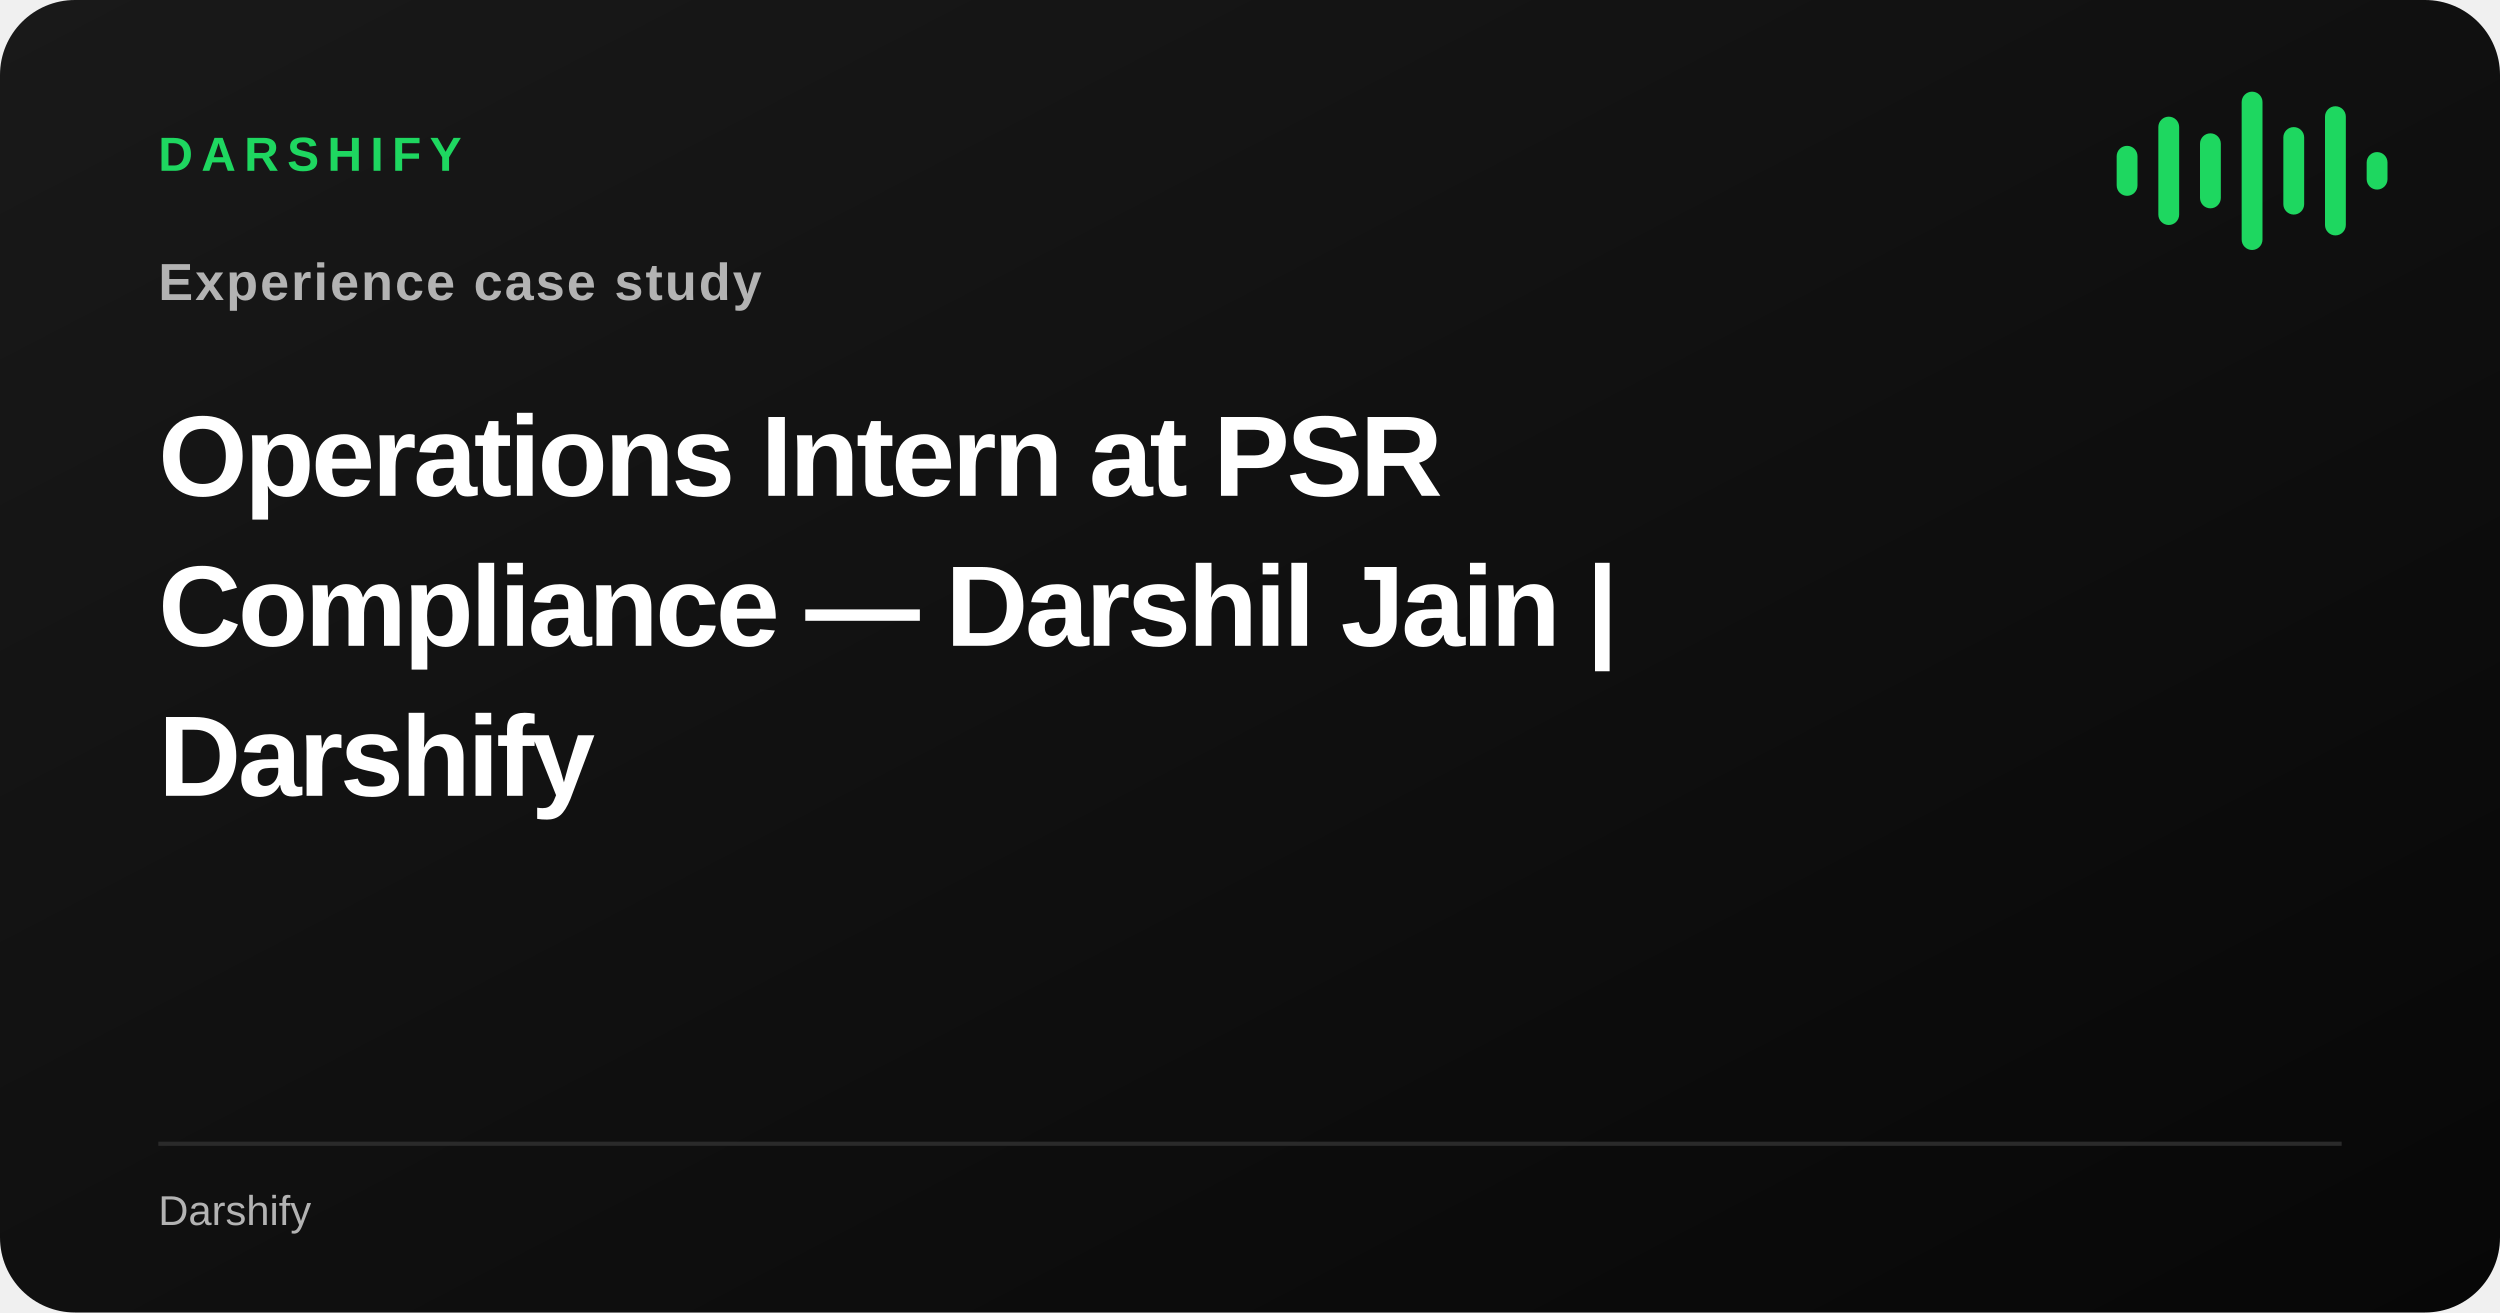
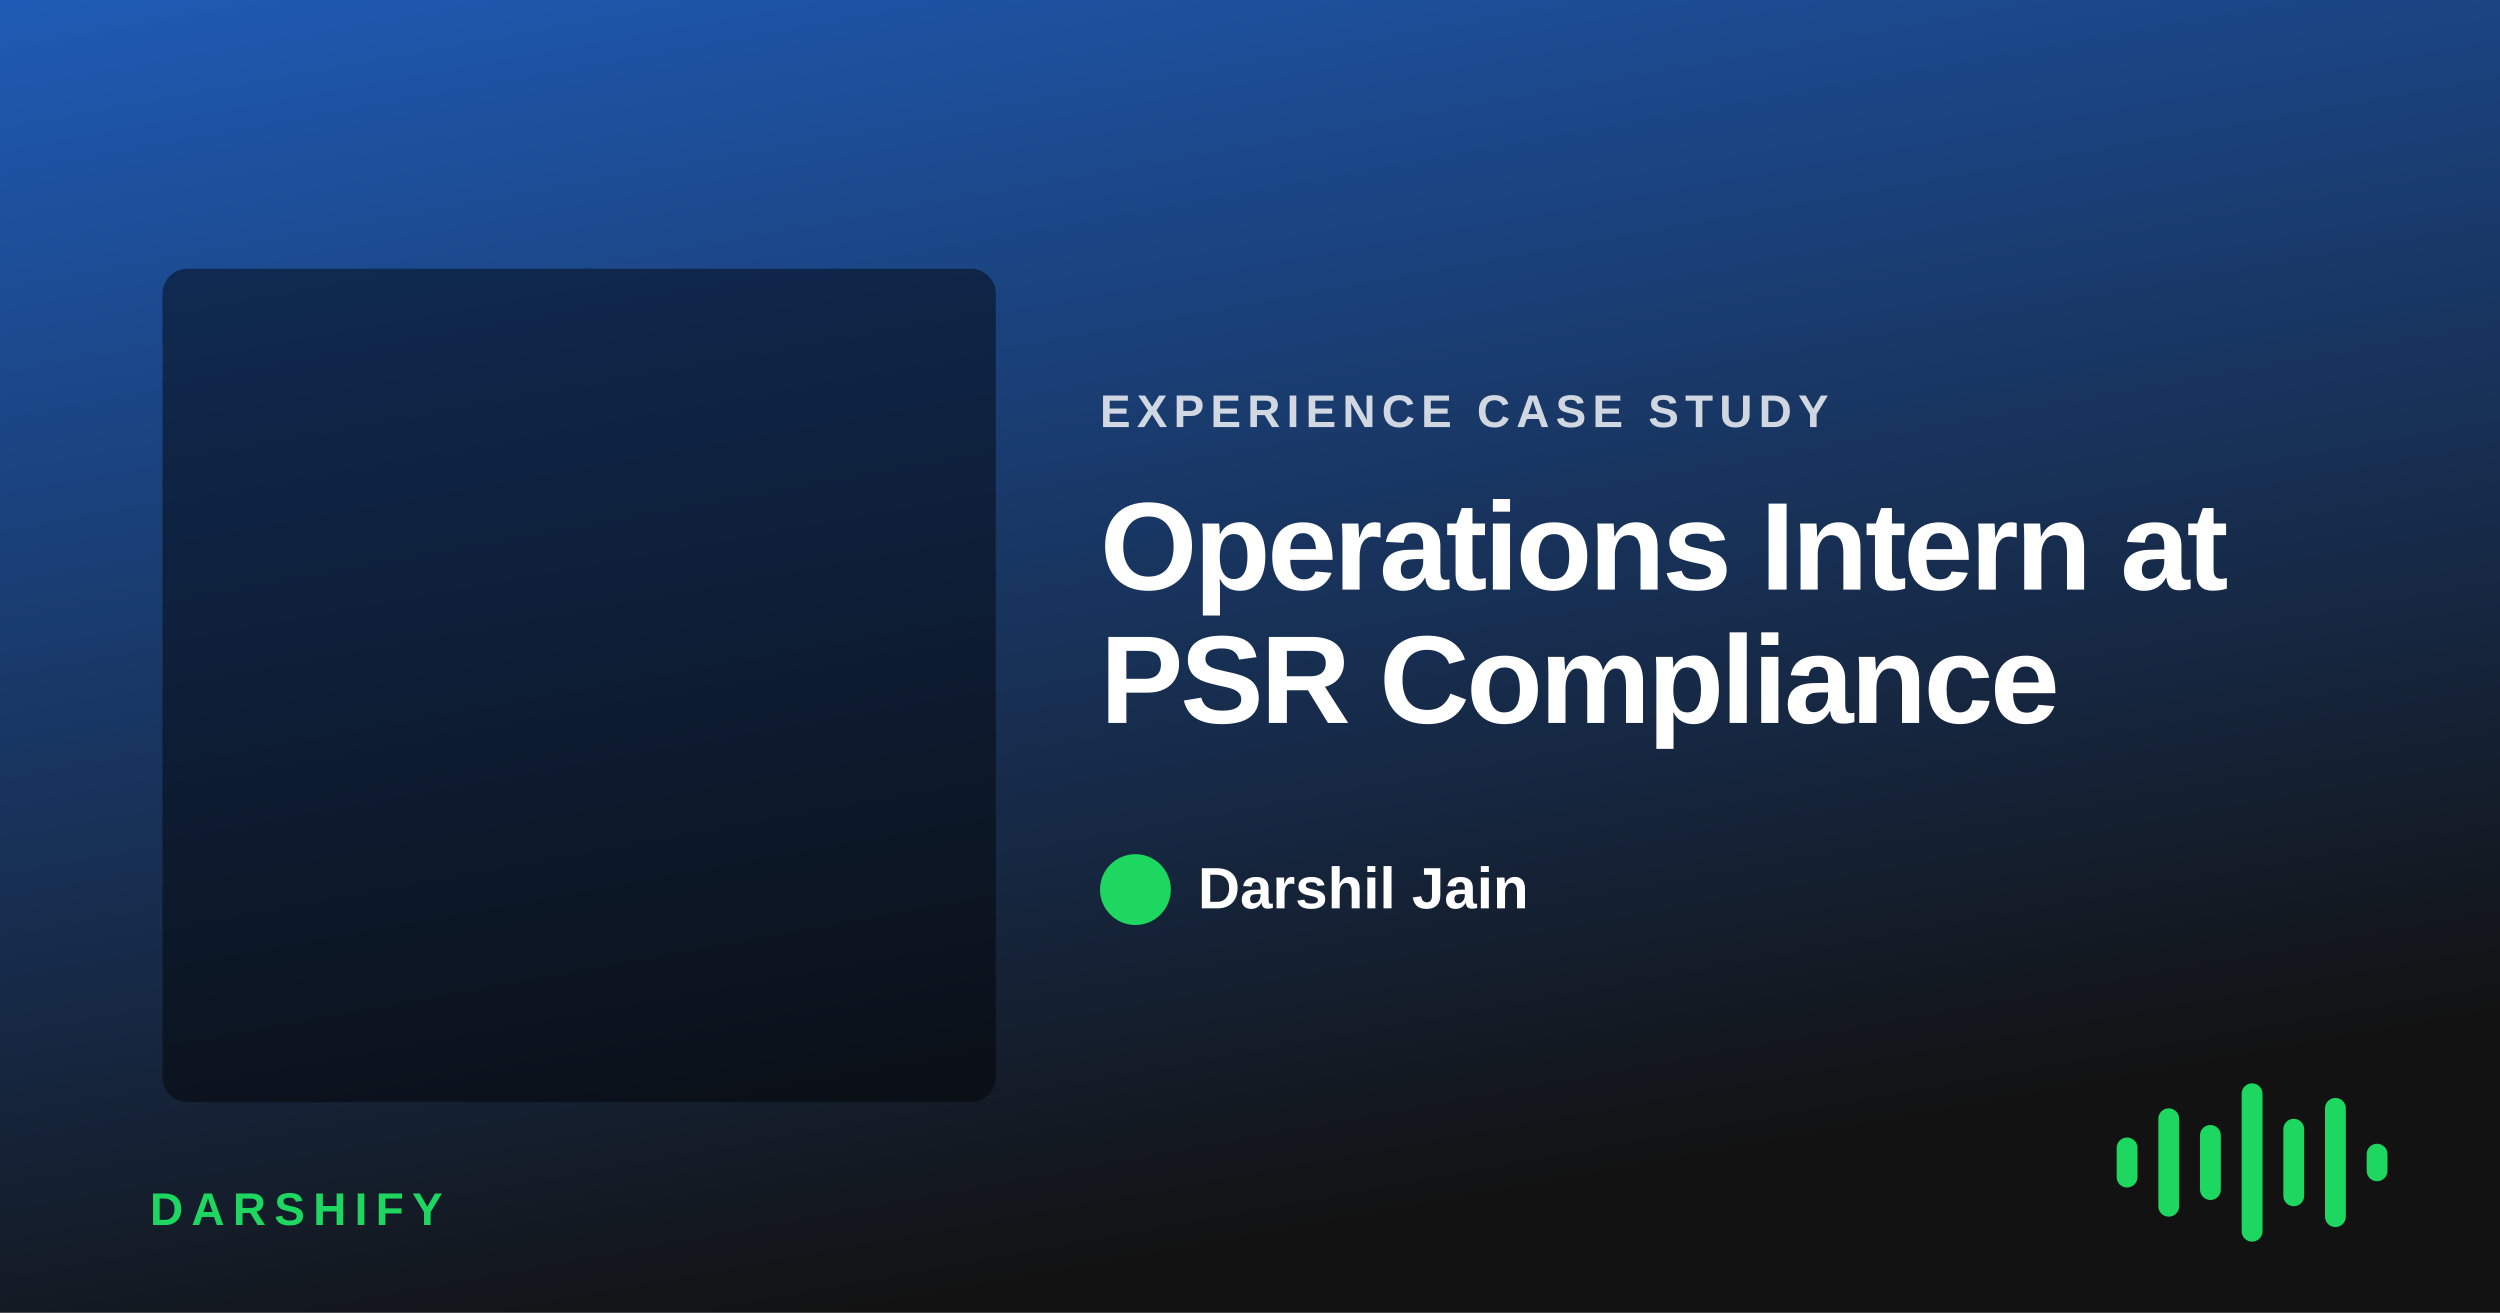
<svg xmlns="http://www.w3.org/2000/svg" viewBox="0 0 1200 630" width="1200" height="630" role="img" aria-label="Operations Intern at PSR Compliance — Darshil Jain | Darshify" data-route-id="case-study:r2">
  <defs>
-     <linearGradient id="surface" x1="0" y1="0" x2="1" y2="1">
-       <stop offset="0" stop-color="#191919" />
-       <stop offset="1" stop-color="#070707" />
+     <linearGradient id="wash" x1="0" y1="0" x2="0.35" y2="1">
+       <stop offset="0" stop-color="#1f5bb5" />
+       <stop offset="1" stop-color="#121212" />
    </linearGradient>
-     <radialGradient id="glow" cx="0" cy="0" r="1" gradientTransform="translate(1030 86) rotate(135) scale(420)">
-       <stop stop-color="#1ed760" stop-opacity=".38" />
-       <stop offset="1" stop-color="#1ed760" stop-opacity="0" />
-     </radialGradient>
  </defs>
-   <rect width="1200" height="630" rx="36" fill="url(#surface)" />
-   <rect width="1200" height="630" rx="36" fill="url(#glow)" />
+   <rect width="1200" height="630" fill="#121212" />
+   <rect width="1200" height="630" fill="url(#wash)" />
+   <rect x="78" y="129" width="400" height="400" rx="12" fill="#000" opacity=".45" />
+   <text x="528" y="205" fill="#ffffff" fill-opacity=".8" font-family="Arial, Helvetica, sans-serif" font-size="22" font-weight="700" letter-spacing="3">EXPERIENCE CASE STUDY</text>
+   <text fill="#ffffff" font-family="Arial, Helvetica, sans-serif" font-size="60" font-weight="800" letter-spacing="-1.5">
+     <tspan x="528" y="283">Operations Intern at</tspan>
+     <tspan x="528" y="347">PSR Compliance</tspan>
+   </text>
+   <circle cx="545" cy="427" r="17" fill="#1ed760" />
+   <text x="575" y="436" fill="#ffffff" font-family="Arial, Helvetica, sans-serif" font-size="28" font-weight="700">Darshil Jain</text>
  <g data-motif="proof-wave" aria-label="Evidence signal">
-     <rect x="1016" y="70" width="10" height="24" rx="5" fill="#1ed760" />
-     <rect x="1036" y="56" width="10" height="52" rx="5" fill="#1ed760" />
-     <rect x="1056" y="64" width="10" height="36" rx="5" fill="#1ed760" />
-     <rect x="1076" y="44" width="10" height="76" rx="5" fill="#1ed760" />
-     <rect x="1096" y="61" width="10" height="42" rx="5" fill="#1ed760" />
-     <rect x="1116" y="51" width="10" height="62" rx="5" fill="#1ed760" />
-     <rect x="1136" y="73" width="10" height="18" rx="5" fill="#1ed760" />
+     <rect x="1016" y="546" width="10" height="24" rx="5" fill="#1ed760" />
+     <rect x="1036" y="532" width="10" height="52" rx="5" fill="#1ed760" />
+     <rect x="1056" y="540" width="10" height="36" rx="5" fill="#1ed760" />
+     <rect x="1076" y="520" width="10" height="76" rx="5" fill="#1ed760" />
+     <rect x="1096" y="537" width="10" height="42" rx="5" fill="#1ed760" />
+     <rect x="1116" y="527" width="10" height="62" rx="5" fill="#1ed760" />
+     <rect x="1136" y="549" width="10" height="18" rx="5" fill="#1ed760" />
  </g>
-   <text x="76" y="82" fill="#1ed760" font-family="Arial, Helvetica, sans-serif" font-size="23" font-weight="700" letter-spacing="4">DARSHIFY</text>
-   <text x="76" y="144" fill="#b3b3b3" font-family="Arial, Helvetica, sans-serif" font-size="25" font-weight="600" letter-spacing="1">Experience case study</text>
-   <text fill="#ffffff" font-family="Arial, Helvetica, sans-serif" font-size="55" font-weight="800" letter-spacing="-1.5">
-     <tspan x="76" y="238">Operations Intern at PSR</tspan>
-     <tspan x="76" y="310">Compliance — Darshil Jain |</tspan>
-     <tspan x="76" y="382">Darshify</tspan>
-   </text>
-   <rect x="76" y="548" width="1048" height="2" fill="#2a2a2a" />
-   <text x="76" y="588" fill="#b3b3b3" font-family="Arial, Helvetica, sans-serif" font-size="20">Darshify</text>
+   <text x="72" y="588" fill="#1ed760" font-family="Arial, Helvetica, sans-serif" font-size="22" font-weight="700" letter-spacing="4">DARSHIFY</text>
</svg>
